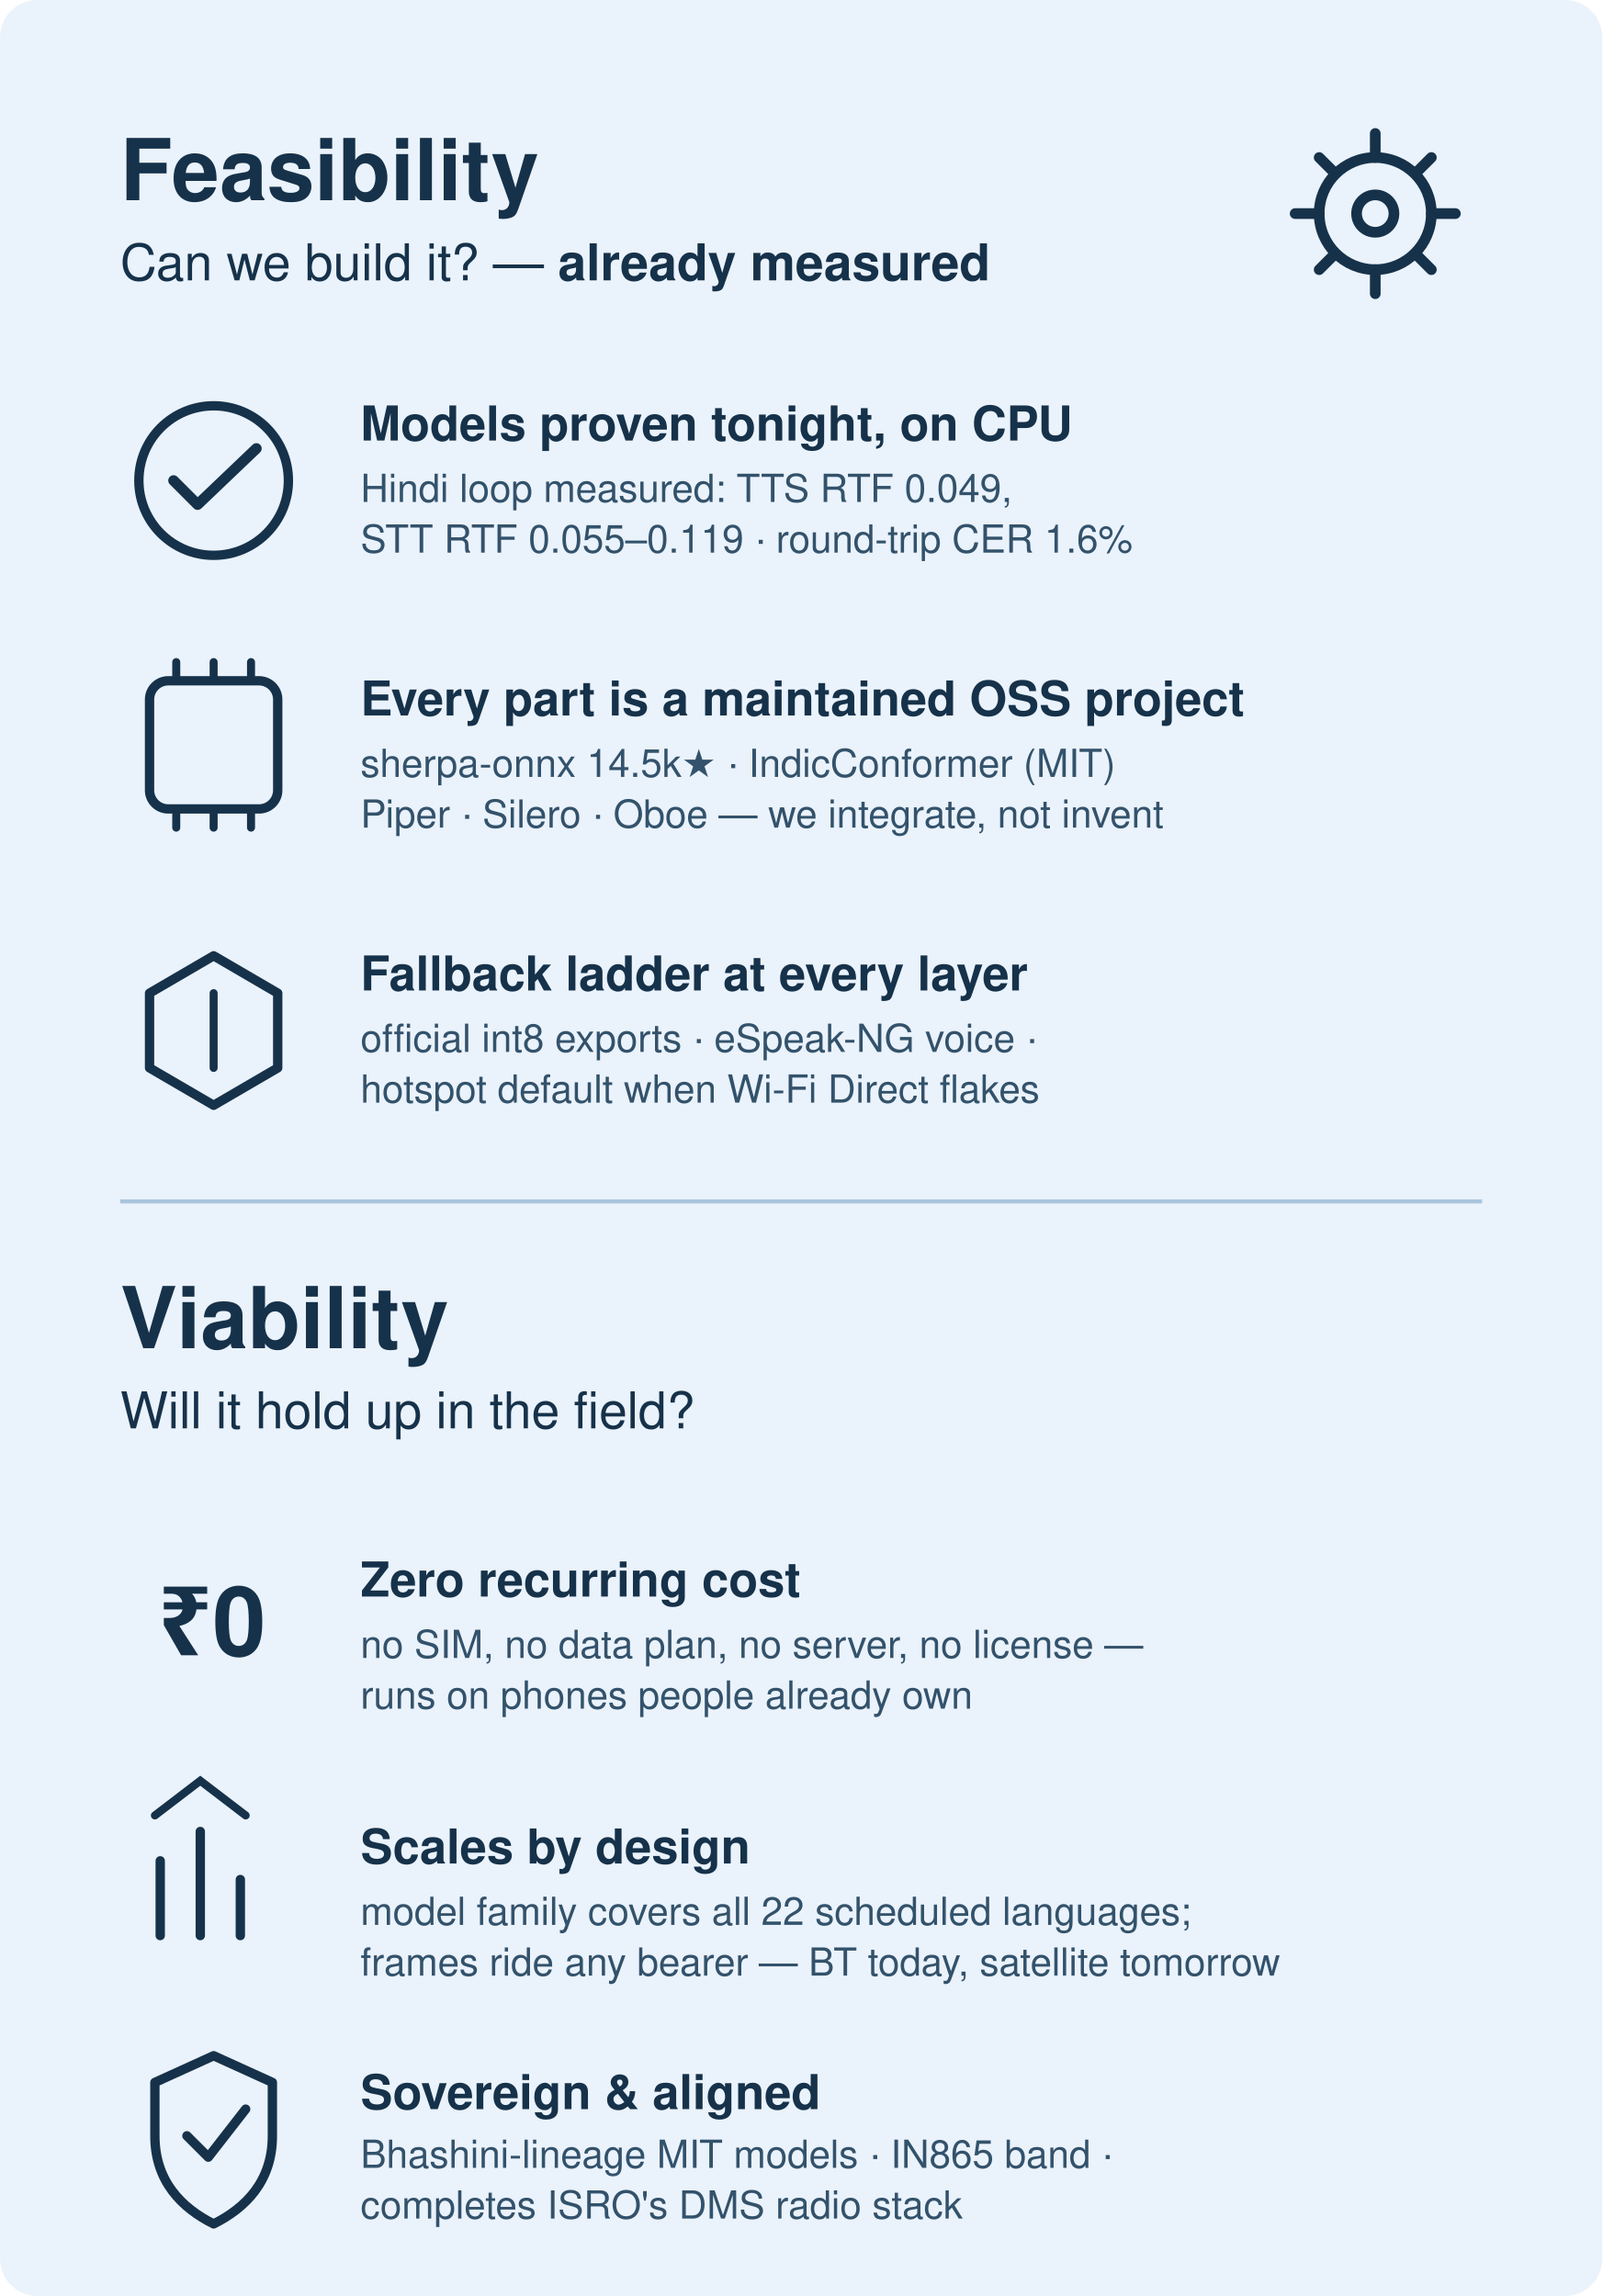
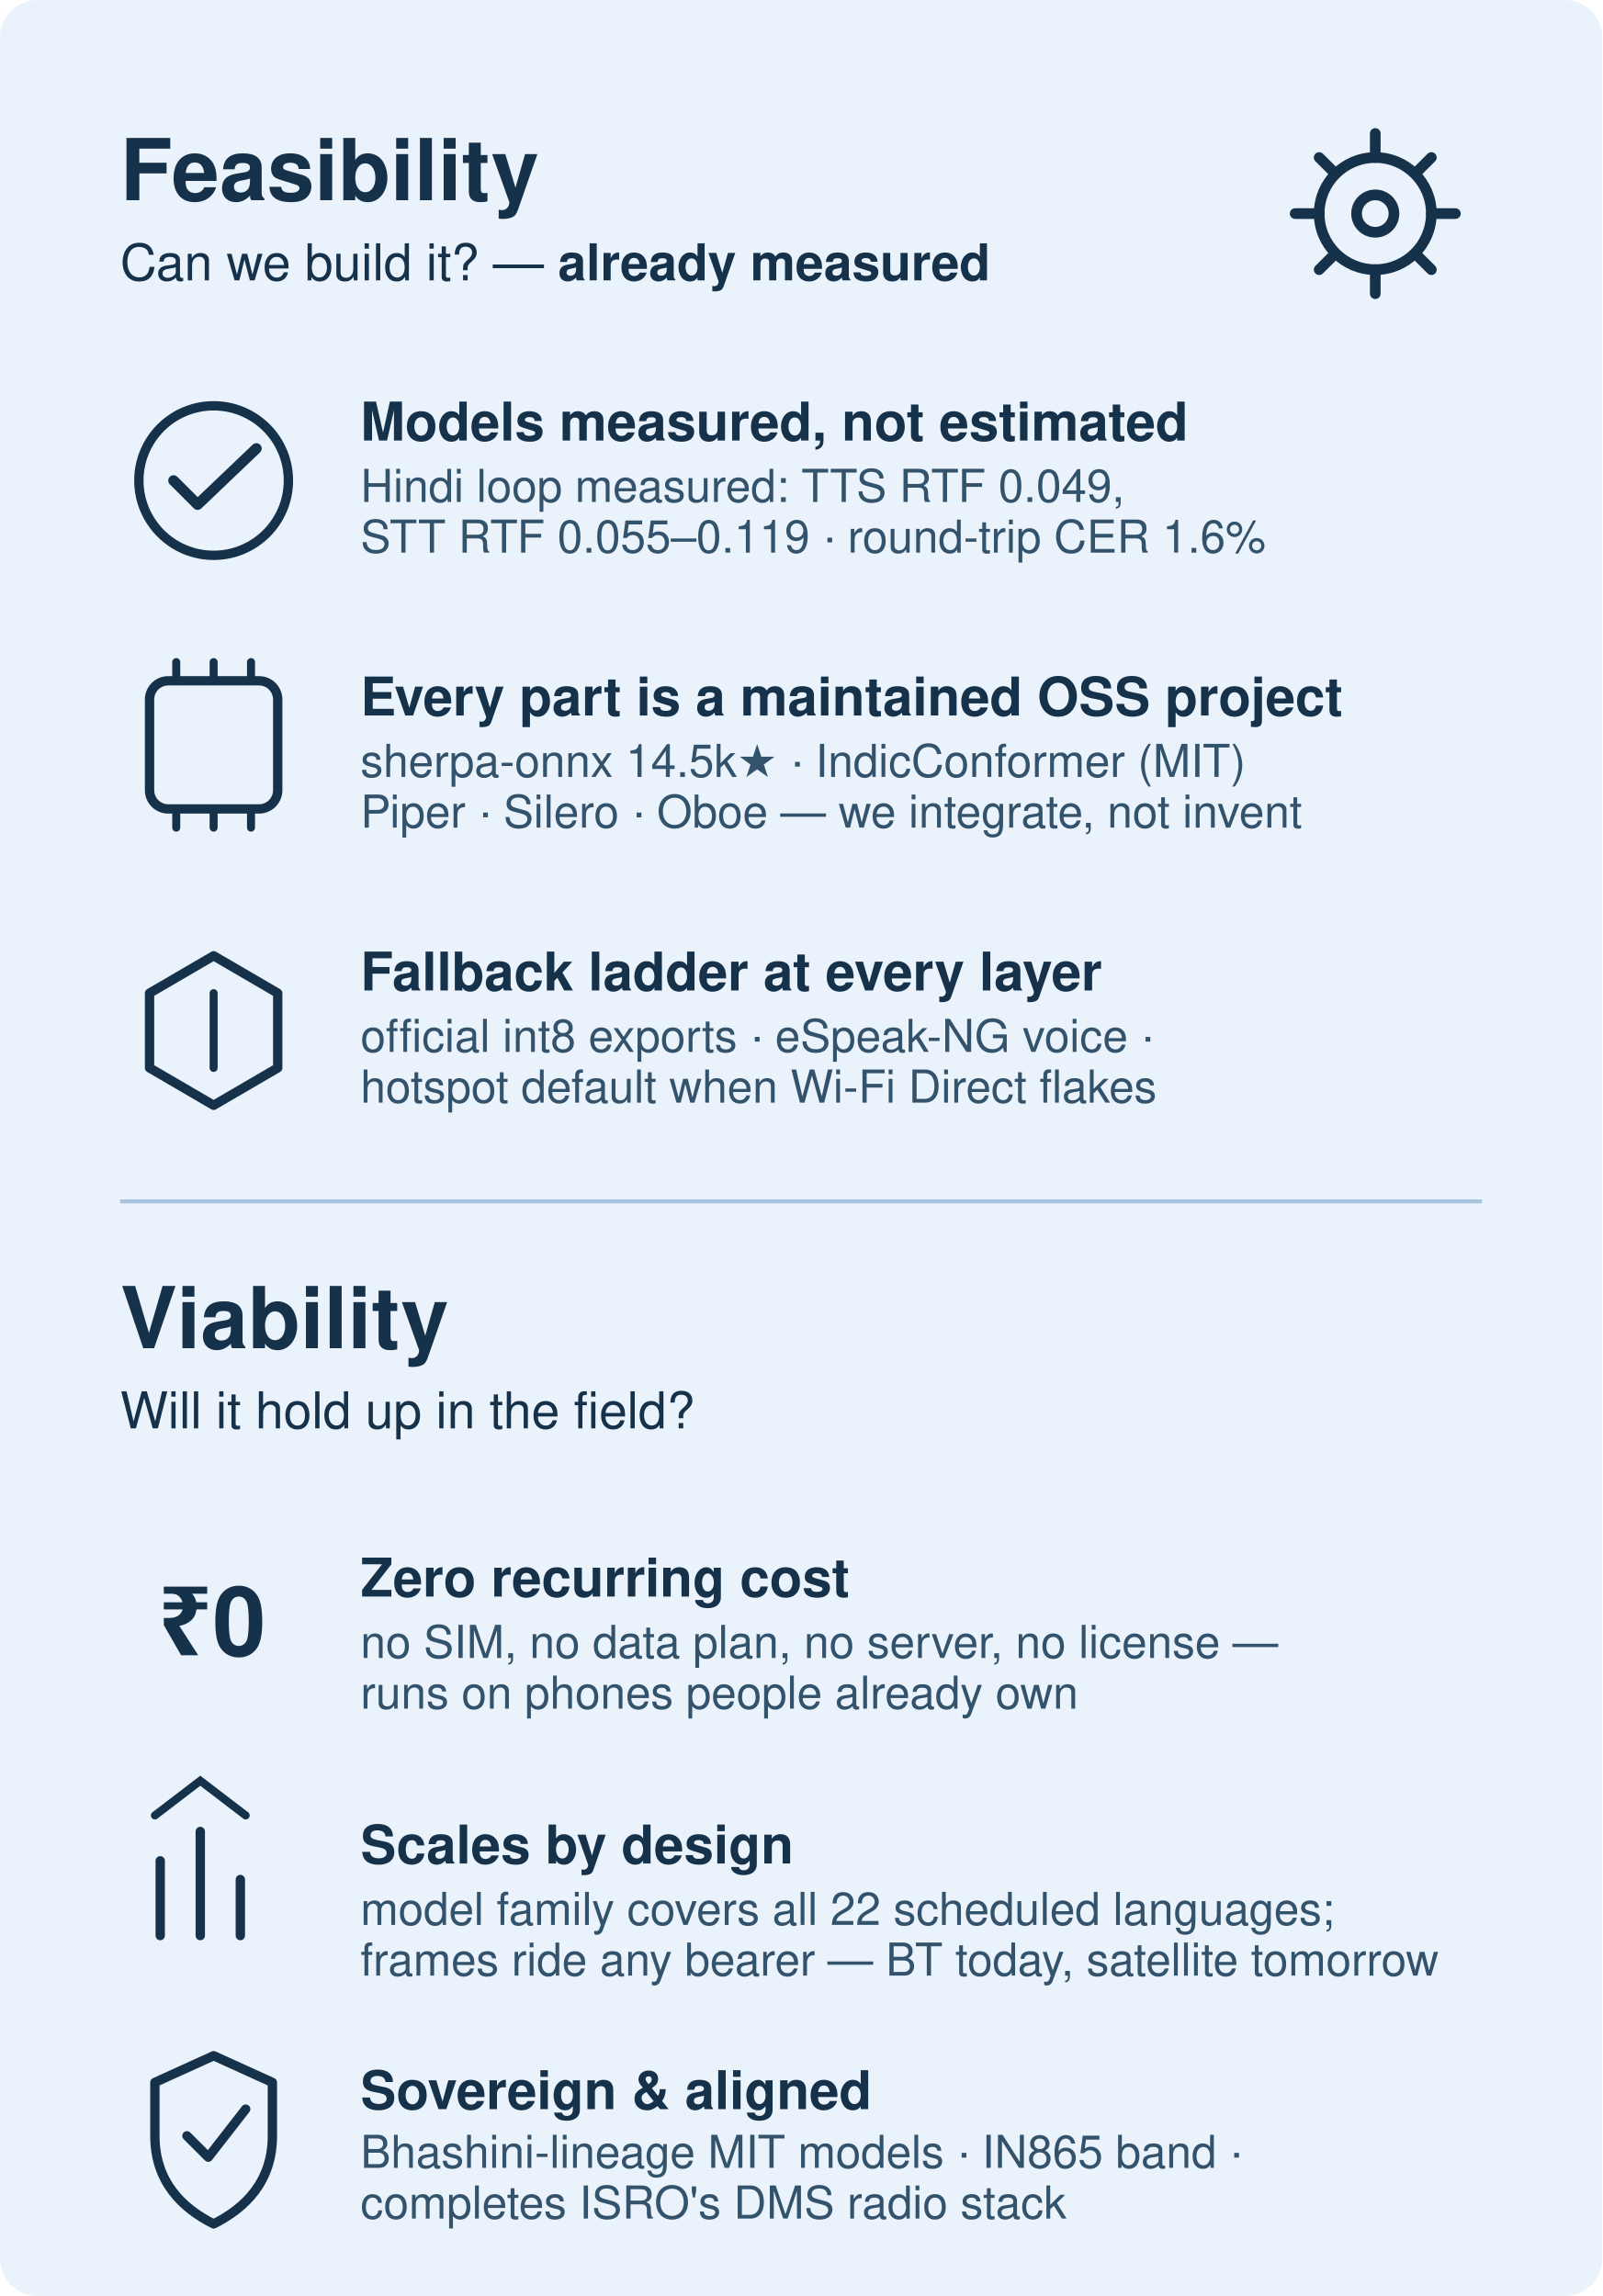
<svg xmlns="http://www.w3.org/2000/svg" width="1200" height="1720" viewBox="0 0 1200 1720" font-family="Helvetica, Arial, sans-serif">
  <rect width="1200" height="1720" rx="28" fill="#eaf2fb" />
  <text x="90" y="150" font-size="64" font-weight="bold" fill="#16324a">Feasibility</text>
  <text x="90" y="210" font-size="38" fill="#16324a">Can we build it? — <tspan font-weight="bold">already measured</tspan>
  </text>
  <g fill="none" stroke="#16324a" stroke-width="8">
    <circle cx="1030" cy="160" r="42" />
    <circle cx="1030" cy="160" r="14" />
    <g stroke-linecap="round">
      <line x1="1030" y1="100" x2="1030" y2="118" />
      <line x1="1030" y1="202" x2="1030" y2="220" />
      <line x1="970" y1="160" x2="988" y2="160" />
      <line x1="1072" y1="160" x2="1090" y2="160" />
      <line x1="988" y1="118" x2="1000" y2="130" />
      <line x1="1060" y1="190" x2="1072" y2="202" />
      <line x1="1072" y1="118" x2="1060" y2="130" />
      <line x1="1000" y1="190" x2="988" y2="202" />
    </g>
  </g>
  <g>
    <circle cx="160" cy="360" r="56" fill="none" stroke="#16324a" stroke-width="7" />
    <polyline points="130,360 148,378 192,336" fill="none" stroke="#16324a" stroke-width="8" stroke-linecap="round" stroke-linejoin="round" />
-     <text x="270" y="330" font-size="36" font-weight="bold" fill="#16324a">Models proven tonight, on CPU</text>
-     <text x="270" y="376" font-size="29" fill="#33526b">Hindi loop measured: TTS RTF 0.049,</text>
-     <text x="270" y="414" font-size="29" fill="#33526b">STT RTF 0.055–0.119 · round-trip CER 1.6%</text>
+     <text x="270" y="330" font-size="40" font-weight="bold" fill="#16324a">Models measured, not estimated</text>
+     <text x="270" y="376" font-size="34" fill="#33526b">Hindi loop measured: TTS RTF 0.049,</text>
+     <text x="270" y="414" font-size="34" fill="#33526b">STT RTF 0.055–0.119 · round-trip CER 1.6%</text>
  </g>
  <g>
    <rect x="112" y="510" width="96" height="96" rx="14" fill="none" stroke="#16324a" stroke-width="7" />
    <g stroke="#16324a" stroke-width="6" stroke-linecap="round">
      <line x1="132" y1="496" x2="132" y2="510" />
      <line x1="160" y1="496" x2="160" y2="510" />
      <line x1="188" y1="496" x2="188" y2="510" />
      <line x1="132" y1="606" x2="132" y2="620" />
      <line x1="160" y1="606" x2="160" y2="620" />
      <line x1="188" y1="606" x2="188" y2="620" />
    </g>
-     <text x="270" y="536" font-size="36" font-weight="bold" fill="#16324a">Every part is a maintained OSS project</text>
-     <text x="270" y="582" font-size="29" fill="#33526b">sherpa-onnx 14.5k★ · IndicConformer (MIT)</text>
-     <text x="270" y="620" font-size="29" fill="#33526b">Piper · Silero · Oboe — we integrate, not invent</text>
+     <text x="270" y="536" font-size="40" font-weight="bold" fill="#16324a">Every part is a maintained OSS project</text>
+     <text x="270" y="582" font-size="34" fill="#33526b">sherpa-onnx 14.5k★ · IndicConformer (MIT)</text>
+     <text x="270" y="620" font-size="34" fill="#33526b">Piper · Silero · Oboe — we integrate, not invent</text>
  </g>
  <g>
    <path d="M 160 716 l 48 28 v 56 l -48 28 l -48 -28 v -56 z" fill="none" stroke="#16324a" stroke-width="7" stroke-linejoin="round" />
    <line x1="160" y1="744" x2="160" y2="800" stroke="#16324a" stroke-width="6" stroke-linecap="round" />
-     <text x="270" y="742" font-size="36" font-weight="bold" fill="#16324a">Fallback ladder at every layer</text>
-     <text x="270" y="788" font-size="29" fill="#33526b">official int8 exports · eSpeak-NG voice ·</text>
-     <text x="270" y="826" font-size="29" fill="#33526b">hotspot default when Wi-Fi Direct flakes</text>
+     <text x="270" y="742" font-size="40" font-weight="bold" fill="#16324a">Fallback ladder at every layer</text>
+     <text x="270" y="788" font-size="34" fill="#33526b">official int8 exports · eSpeak-NG voice ·</text>
+     <text x="270" y="826" font-size="34" fill="#33526b">hotspot default when Wi-Fi Direct flakes</text>
  </g>
  <line x1="90" y1="900" x2="1110" y2="900" stroke="#a9c4de" stroke-width="3" />
  <text x="90" y="1010" font-size="64" font-weight="bold" fill="#16324a">Viability</text>
  <text x="90" y="1070" font-size="38" fill="#16324a">Will it hold up in the field?</text>
  <g>
    <text x="118" y="1240" font-size="72" font-weight="bold" fill="#16324a">₹0</text>
-     <text x="270" y="1196" font-size="36" font-weight="bold" fill="#16324a">Zero recurring cost</text>
-     <text x="270" y="1242" font-size="29" fill="#33526b">no SIM, no data plan, no server, no license —</text>
-     <text x="270" y="1280" font-size="29" fill="#33526b">runs on phones people already own</text>
+     <text x="270" y="1196" font-size="40" font-weight="bold" fill="#16324a">Zero recurring cost</text>
+     <text x="270" y="1242" font-size="34" fill="#33526b">no SIM, no data plan, no server, no license —</text>
+     <text x="270" y="1280" font-size="34" fill="#33526b">runs on phones people already own</text>
  </g>
  <g>
    <g fill="none" stroke="#16324a" stroke-width="7" stroke-linecap="round">
      <line x1="120" y1="1450" x2="120" y2="1394" />
      <line x1="150" y1="1450" x2="150" y2="1372" />
      <line x1="180" y1="1450" x2="180" y2="1408" />
      <path d="M 116 1360 l 34 -26 l 34 26" stroke-width="6" />
    </g>
-     <text x="270" y="1396" font-size="36" font-weight="bold" fill="#16324a">Scales by design</text>
-     <text x="270" y="1442" font-size="29" fill="#33526b">model family covers all 22 scheduled languages;</text>
-     <text x="270" y="1480" font-size="29" fill="#33526b">frames ride any bearer — BT today, satellite tomorrow</text>
+     <text x="270" y="1396" font-size="40" font-weight="bold" fill="#16324a">Scales by design</text>
+     <text x="270" y="1442" font-size="34" fill="#33526b">model family covers all 22 scheduled languages;</text>
+     <text x="270" y="1480" font-size="34" fill="#33526b">frames ride any bearer — BT today, satellite tomorrow</text>
  </g>
  <g>
    <path d="M 160 1540 l 44 20 v 40 c 0 34 -20 54 -44 66 c -24 -12 -44 -32 -44 -66 v -40 z" fill="none" stroke="#16324a" stroke-width="7" stroke-linejoin="round" />
    <polyline points="140,1600 156,1616 184,1580" fill="none" stroke="#16324a" stroke-width="7" stroke-linecap="round" stroke-linejoin="round" />
-     <text x="270" y="1580" font-size="36" font-weight="bold" fill="#16324a">Sovereign &amp; aligned</text>
-     <text x="270" y="1624" font-size="29" fill="#33526b">Bhashini-lineage MIT models · IN865 band ·</text>
-     <text x="270" y="1662" font-size="29" fill="#33526b">completes ISRO's DMS radio stack</text>
+     <text x="270" y="1580" font-size="40" font-weight="bold" fill="#16324a">Sovereign &amp; aligned</text>
+     <text x="270" y="1624" font-size="34" fill="#33526b">Bhashini-lineage MIT models · IN865 band ·</text>
+     <text x="270" y="1662" font-size="34" fill="#33526b">completes ISRO's DMS radio stack</text>
  </g>
</svg>
